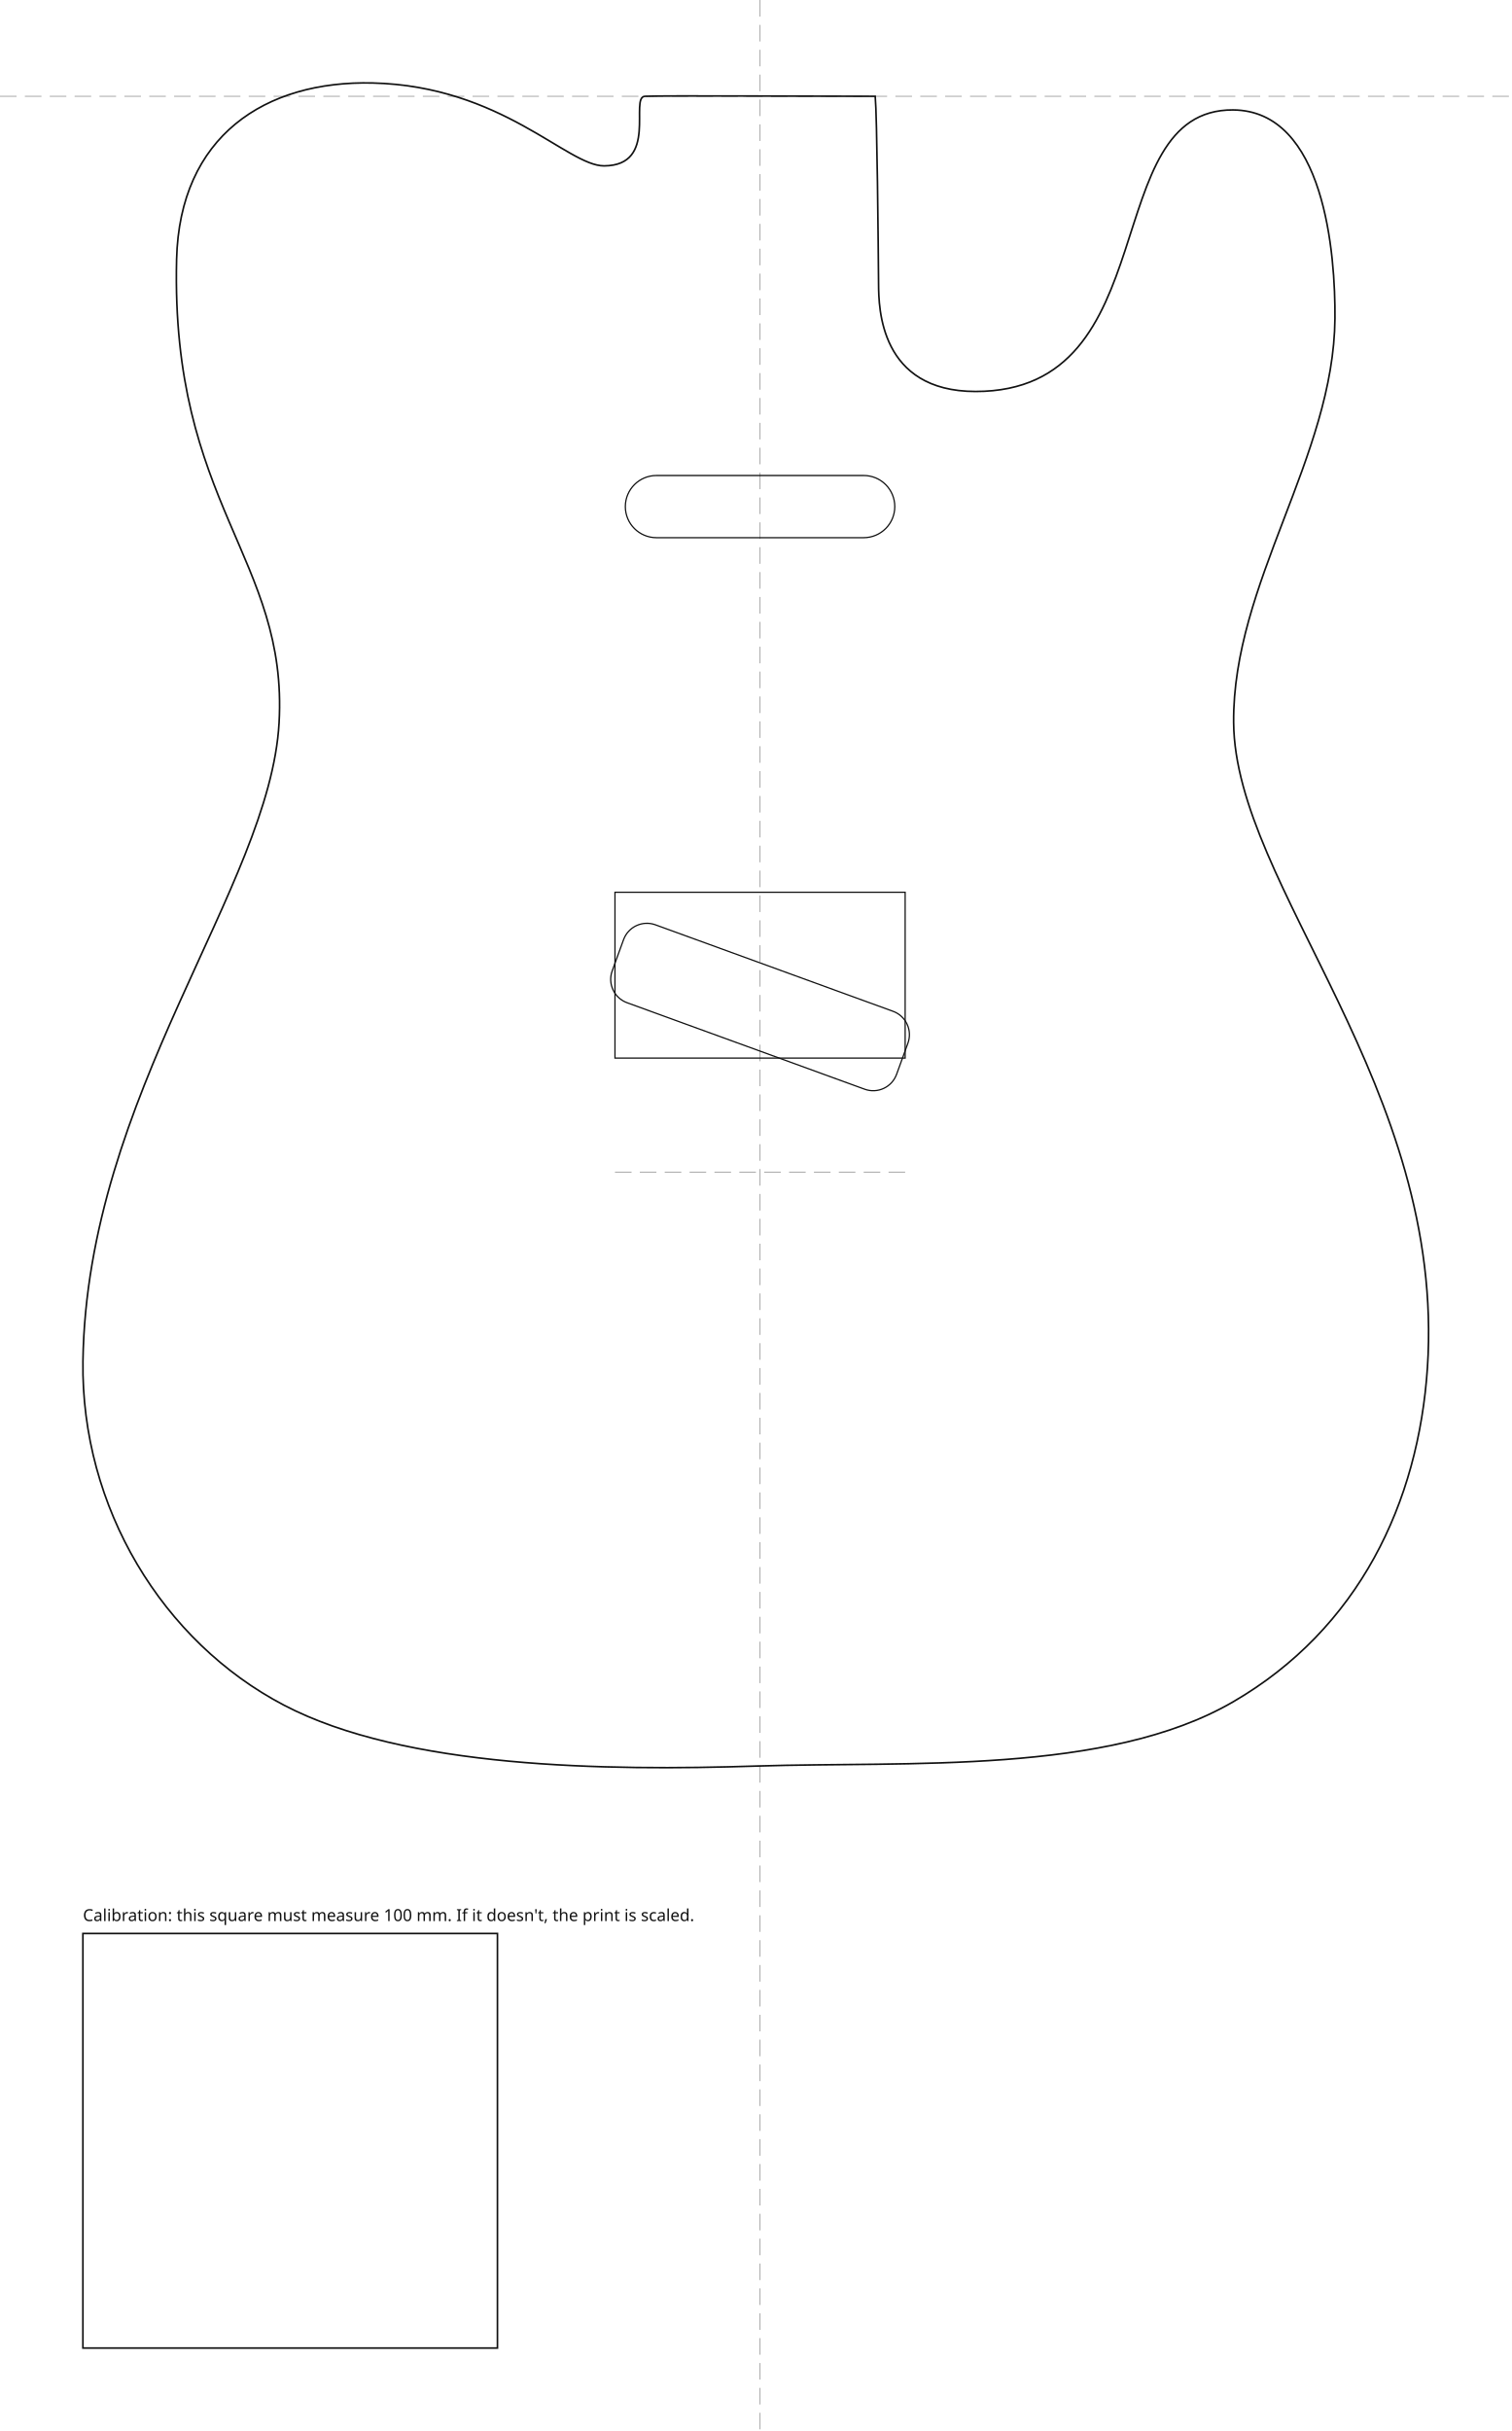
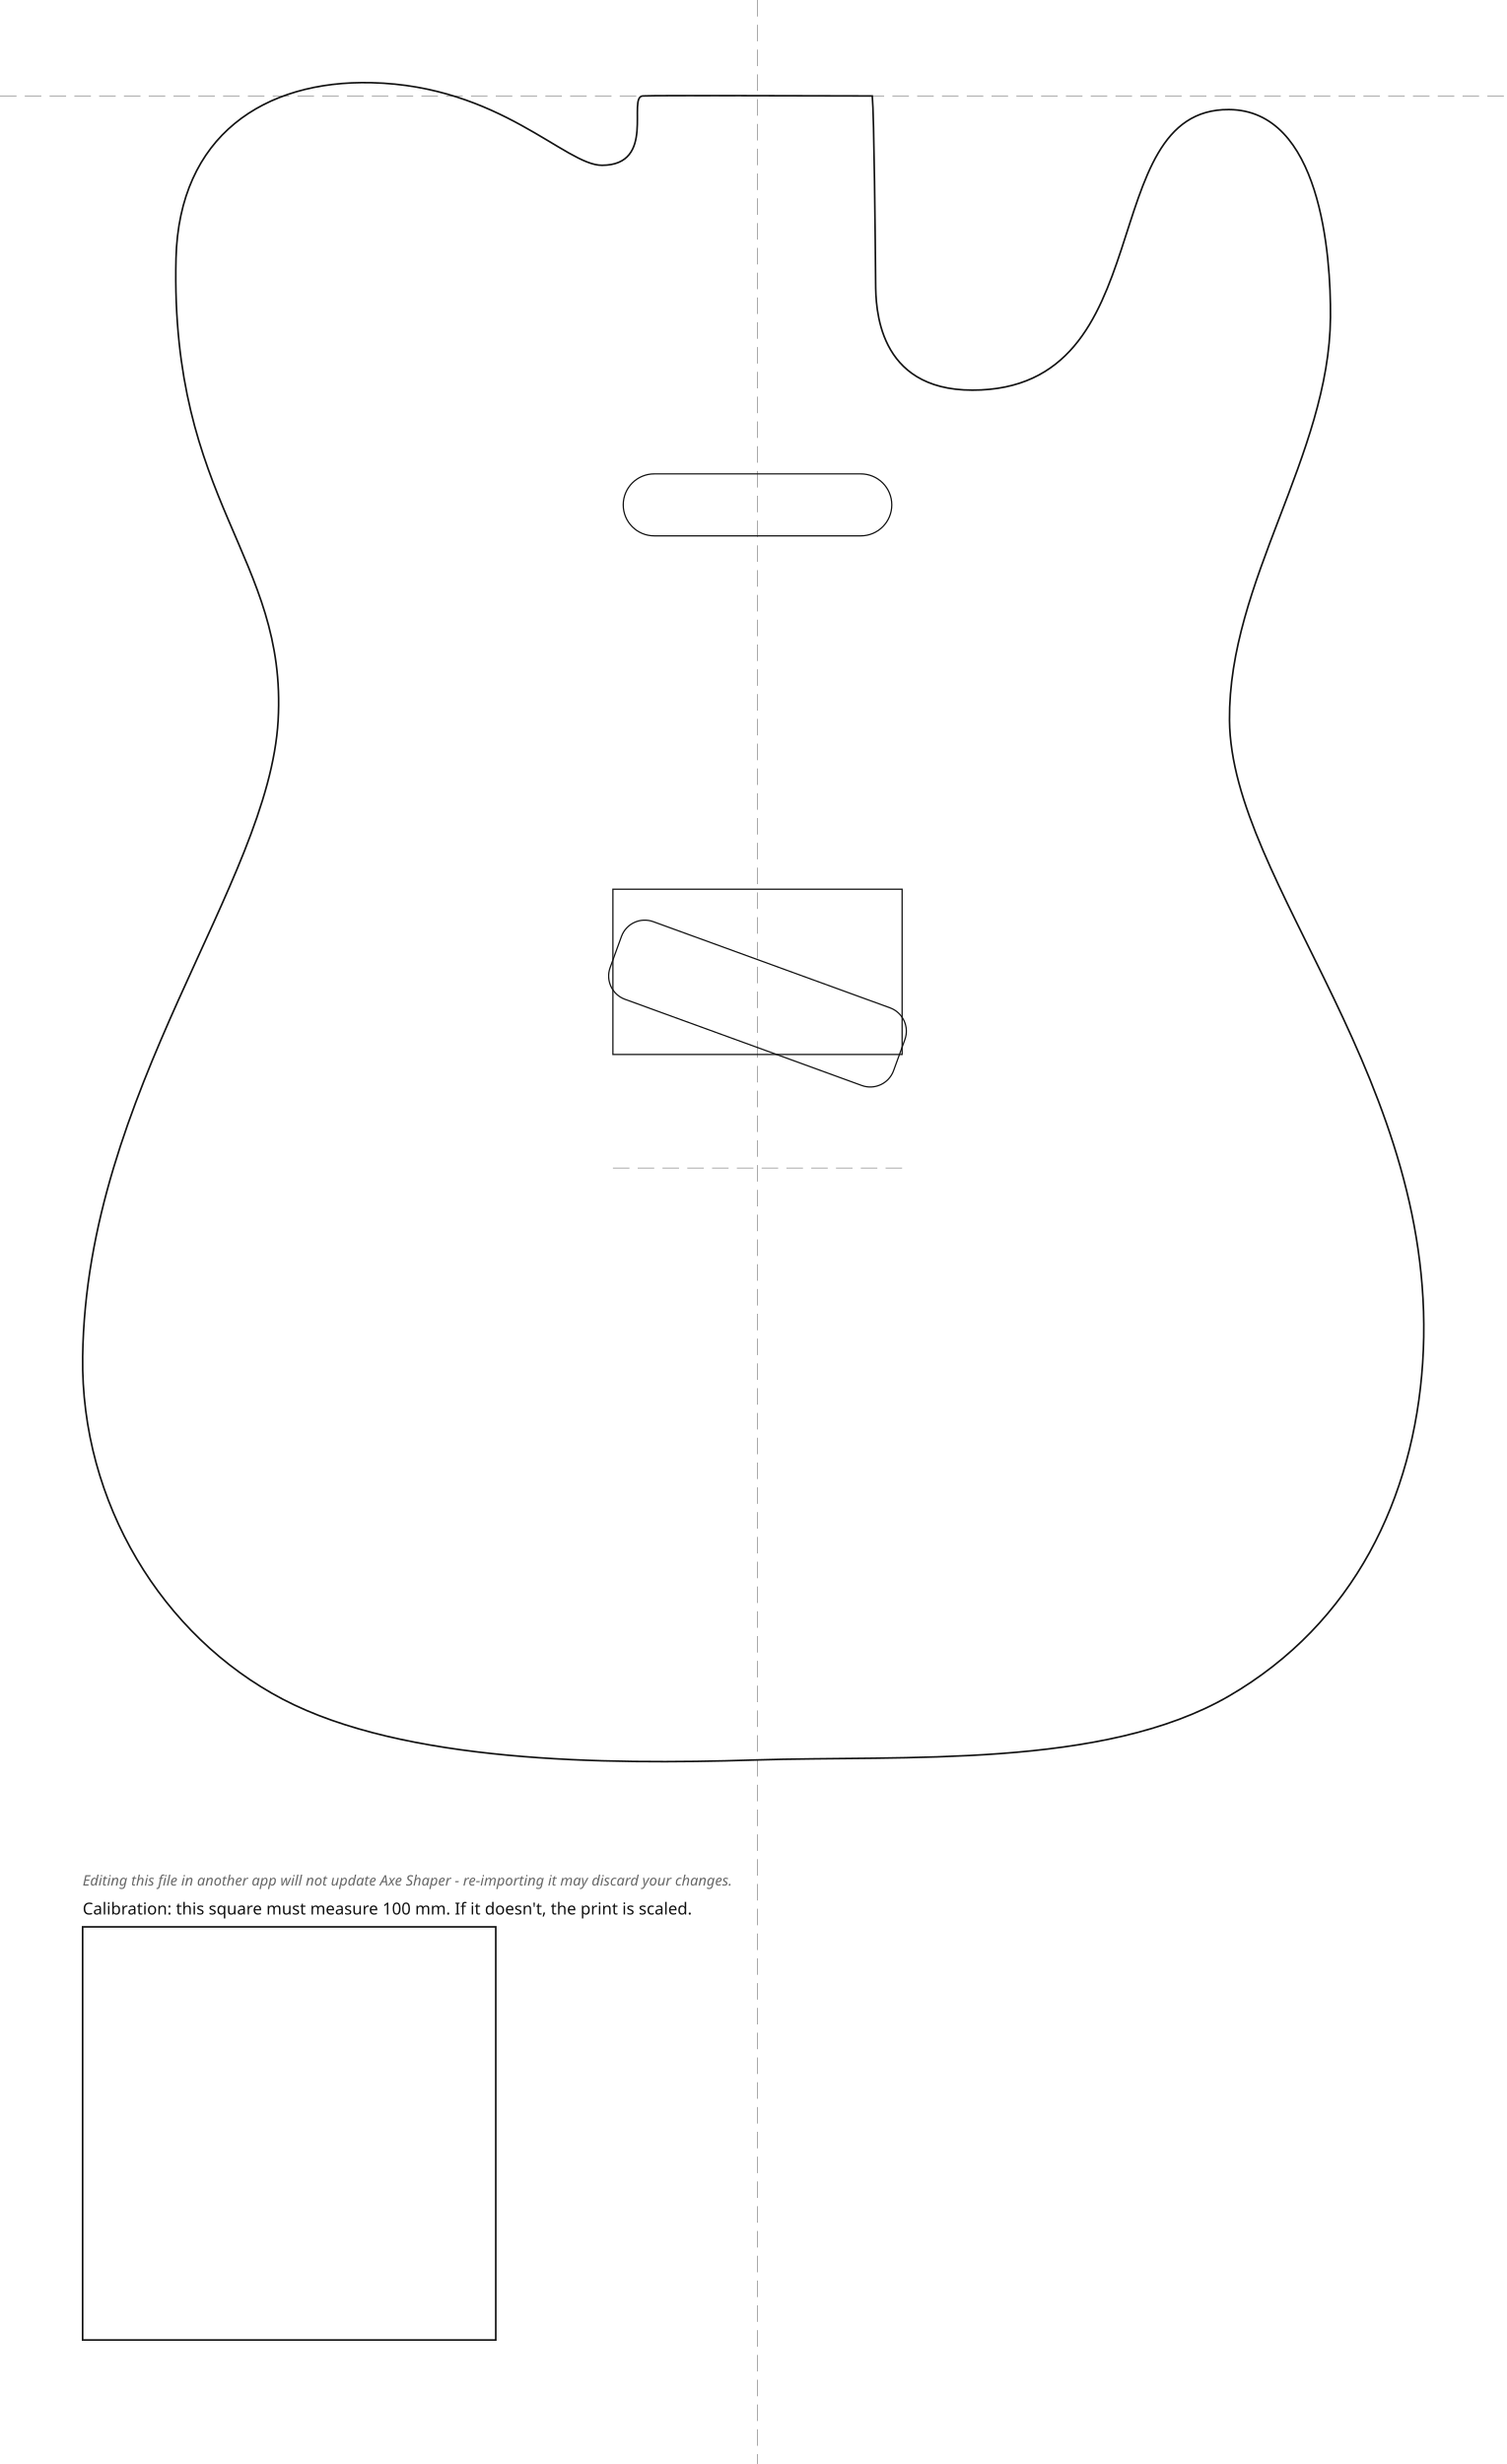
- <svg xmlns="http://www.w3.org/2000/svg" width="364.62mm" height="586.40mm" viewBox="-183.35 -23.23 364.62 586.40">
+ <svg xmlns="http://www.w3.org/2000/svg" width="364.62mm" height="596.40mm" viewBox="-183.35 -23.23 364.62 596.40">
  <style>
.outline{fill:none;stroke:#111;stroke-width:0.4}
.rout{fill:none;stroke:#111;stroke-width:0.3}
.guide{fill:none;stroke:#999;stroke-width:0.2;stroke-dasharray:4 2}
.cal{fill:none;stroke:#111;stroke-width:0.4}
.label{font-family:sans-serif;font-size:4px;fill:#111}
+ .disclaimer{font-family:sans-serif;font-size:3.5px;font-style:italic;fill:#666}
</style>
  <g id="guides">
-     <line class="guide" x1="0" y1="-23.23" x2="0" y2="563.16" />
+     <line class="guide" x1="0" y1="-23.23" x2="0" y2="573.16" />
    <line class="guide" x1="-183.35" y1="0" x2="181.27" y2="0" />
  </g>
  <g id="body">
    <path class="outline" d="M -27.78 0.00 C -31.55 0.20, -24.43 16.72, -37.62 16.78 C -46.49 16.82, -62.33 -2.46, -93.41 -3.21 C -119.40 -3.85, -140.02 9.61, -140.75 39.32 C -142.21 98.46, -113.79 111.56, -116.03 151.16 C -118.26 190.76, -162.44 240.80, -163.34 305.13 C -163.84 340.42, -144.11 372.76, -114.90 388.06 C -85.69 403.36, -37.24 403.95, -0.78 402.77 C 35.67 401.60, 83.73 404.93, 114.12 387.28 C 144.50 369.62, 158.83 339.20, 160.99 306.70 C 165.49 238.99, 114.57 190.56, 114.24 151.08 C 113.96 117.44, 138.40 87.09, 138.68 53.58 C 138.81 38.18, 136.22 3.43, 114.09 3.29 C 81.09 3.09, 98.37 71.20, 52.00 71.20 C 28.84 71.20, 28.63 50.93, 28.59 45.38 C 28.51 35.51, 28.22 4.61, 27.78 0.00 C 13.07 0.00, -24.01 -0.20, -27.78 0.00 Z" />
  </g>
  <g id="bridge">
    <rect class="rout" x="-35.00" y="192.00" width="70.00" height="40.00" />
    <line class="guide" x1="-35.00" y1="259.50" x2="35.00" y2="259.50" />
  </g>
  <g id="pickups">
    <rect class="rout" x="-32.50" y="91.47" width="65.00" height="15.00" rx="7.50" transform="rotate(0.00 0.00 98.97)" />
    <rect class="rout" x="-36.50" y="209.68" width="73.00" height="20.00" rx="6.00" transform="rotate(20.00 0.00 219.68)" />
  </g>
  <g id="calibration">
    <rect class="cal" x="-163.35" y="443.16" width="100.00" height="100.00" />
    <text class="label" x="-163.35" y="440.16">Calibration: this square must measure 100 mm. If it doesn't, the print is scaled.</text>
+     <text class="disclaimer" x="-163.35" y="433.16">Editing this file in another app will not update Axe Shaper - re-importing it may discard your changes.</text>
  </g>
</svg>
